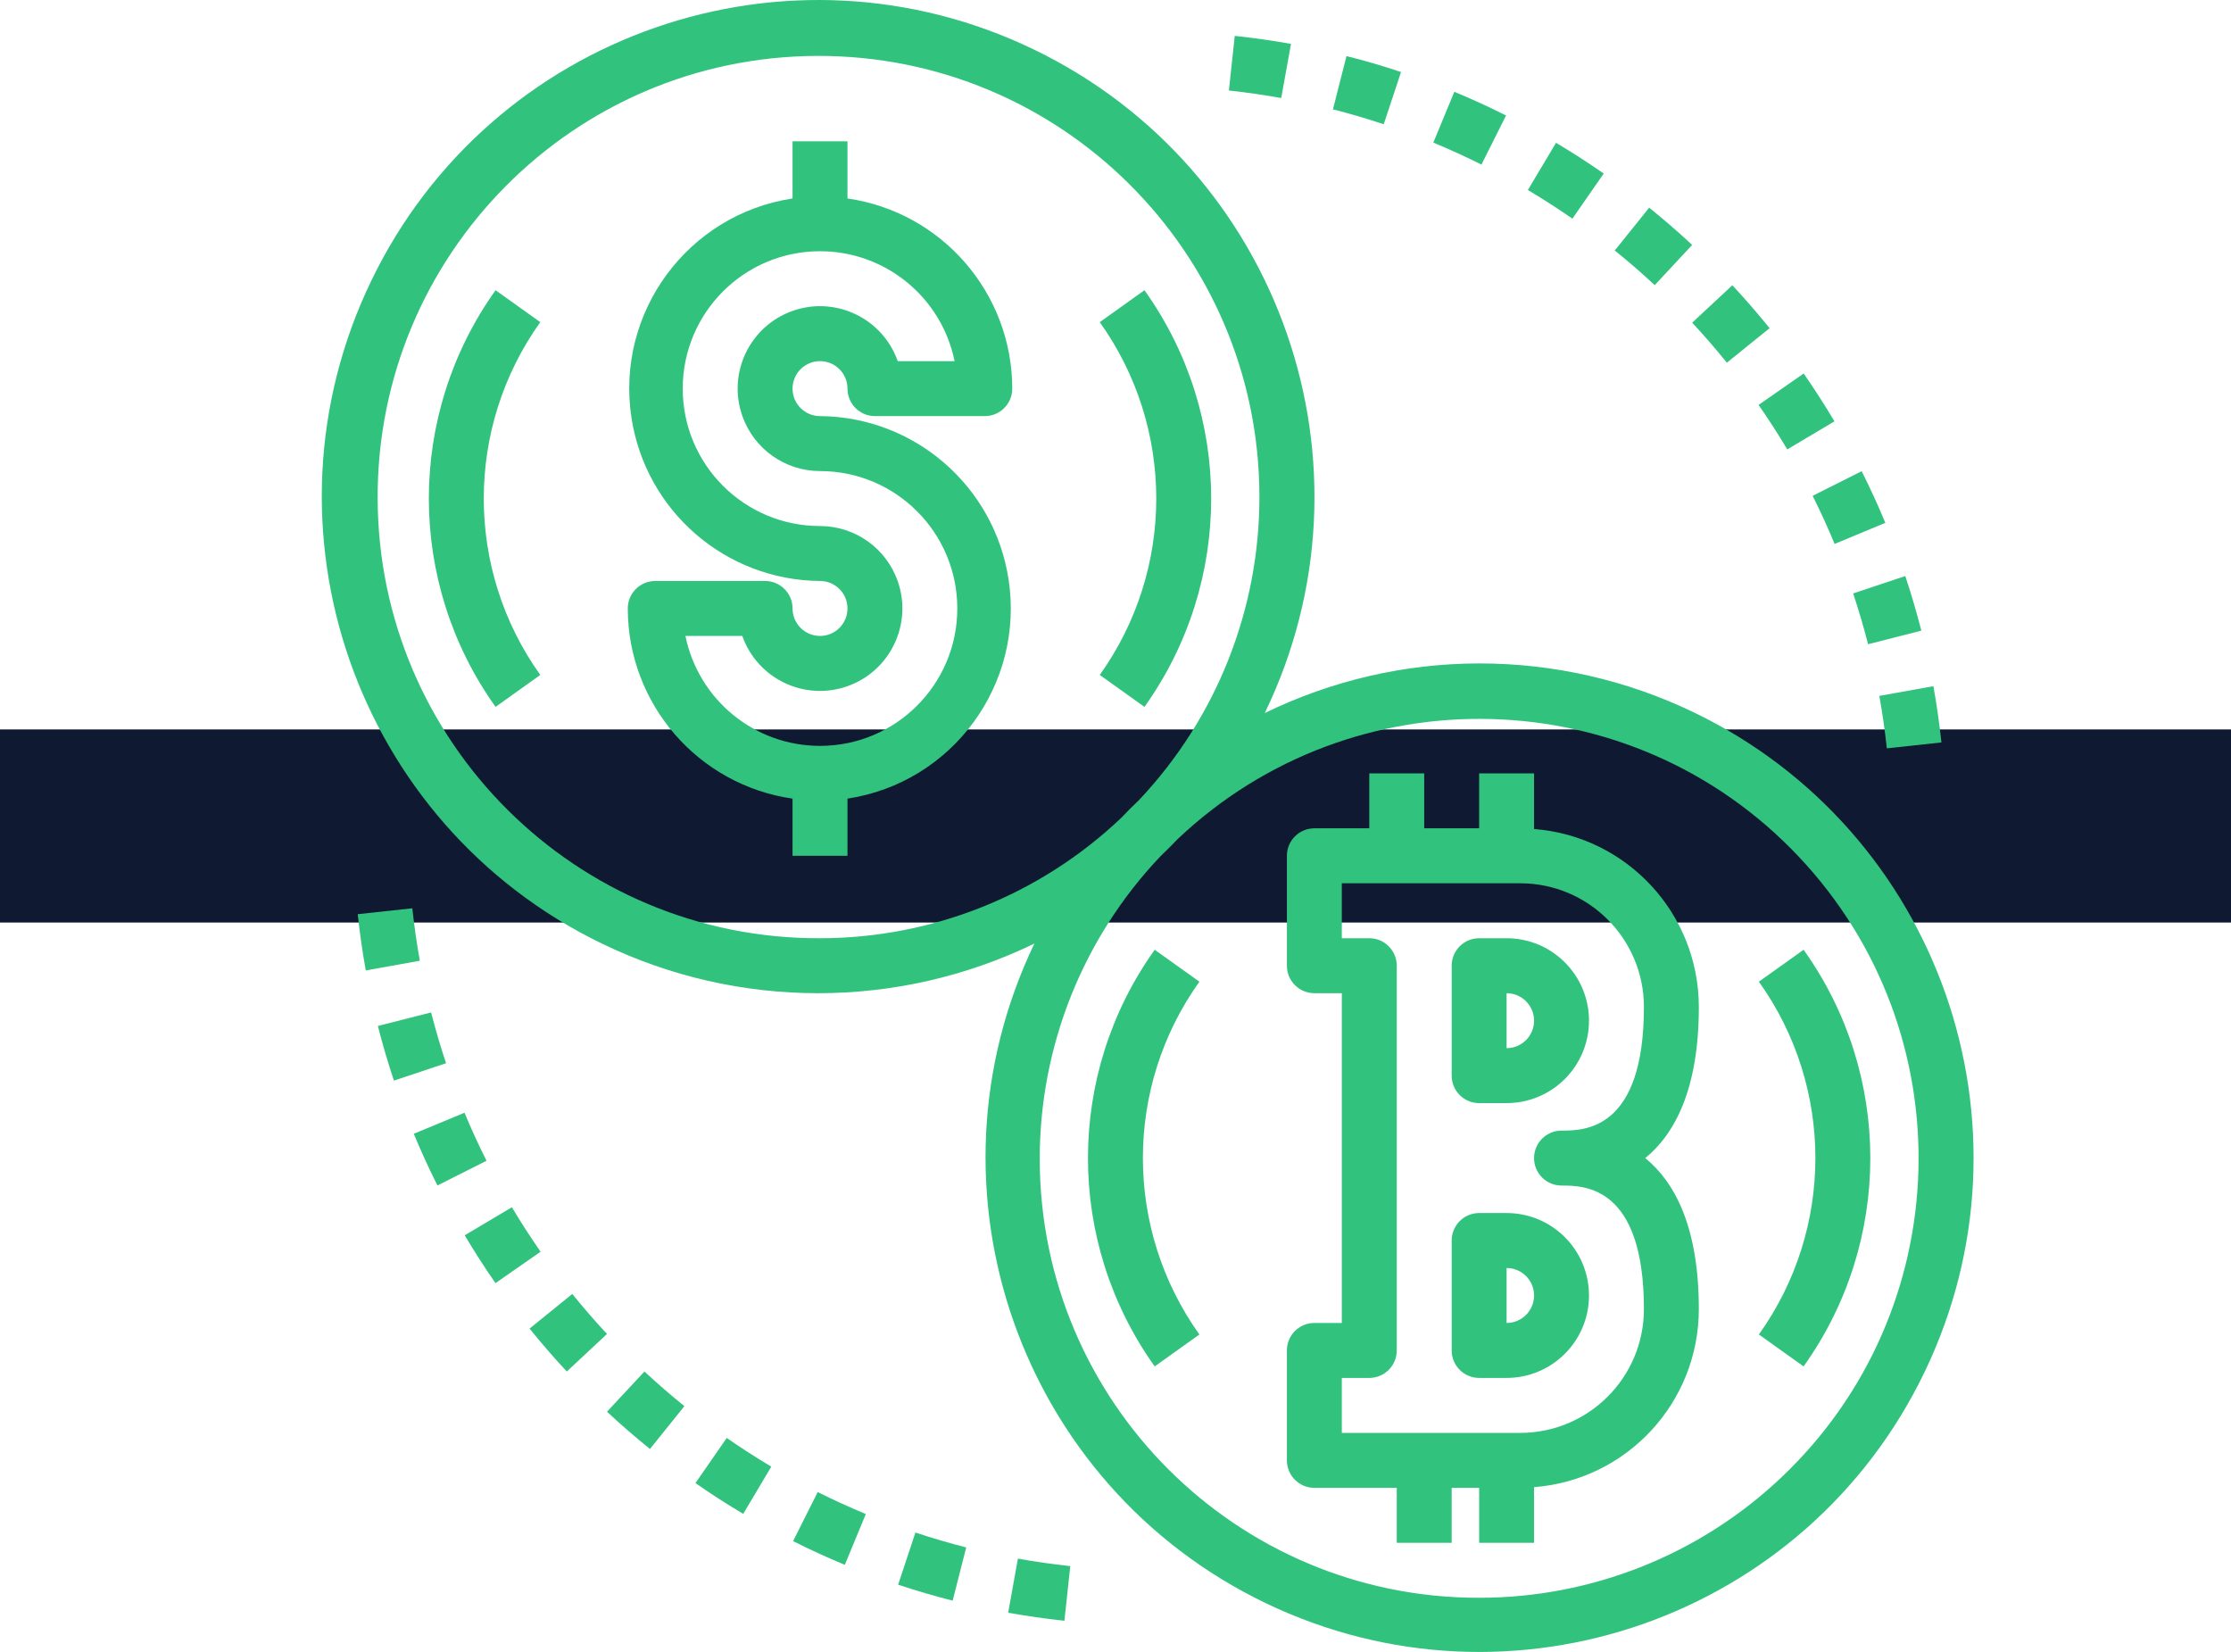
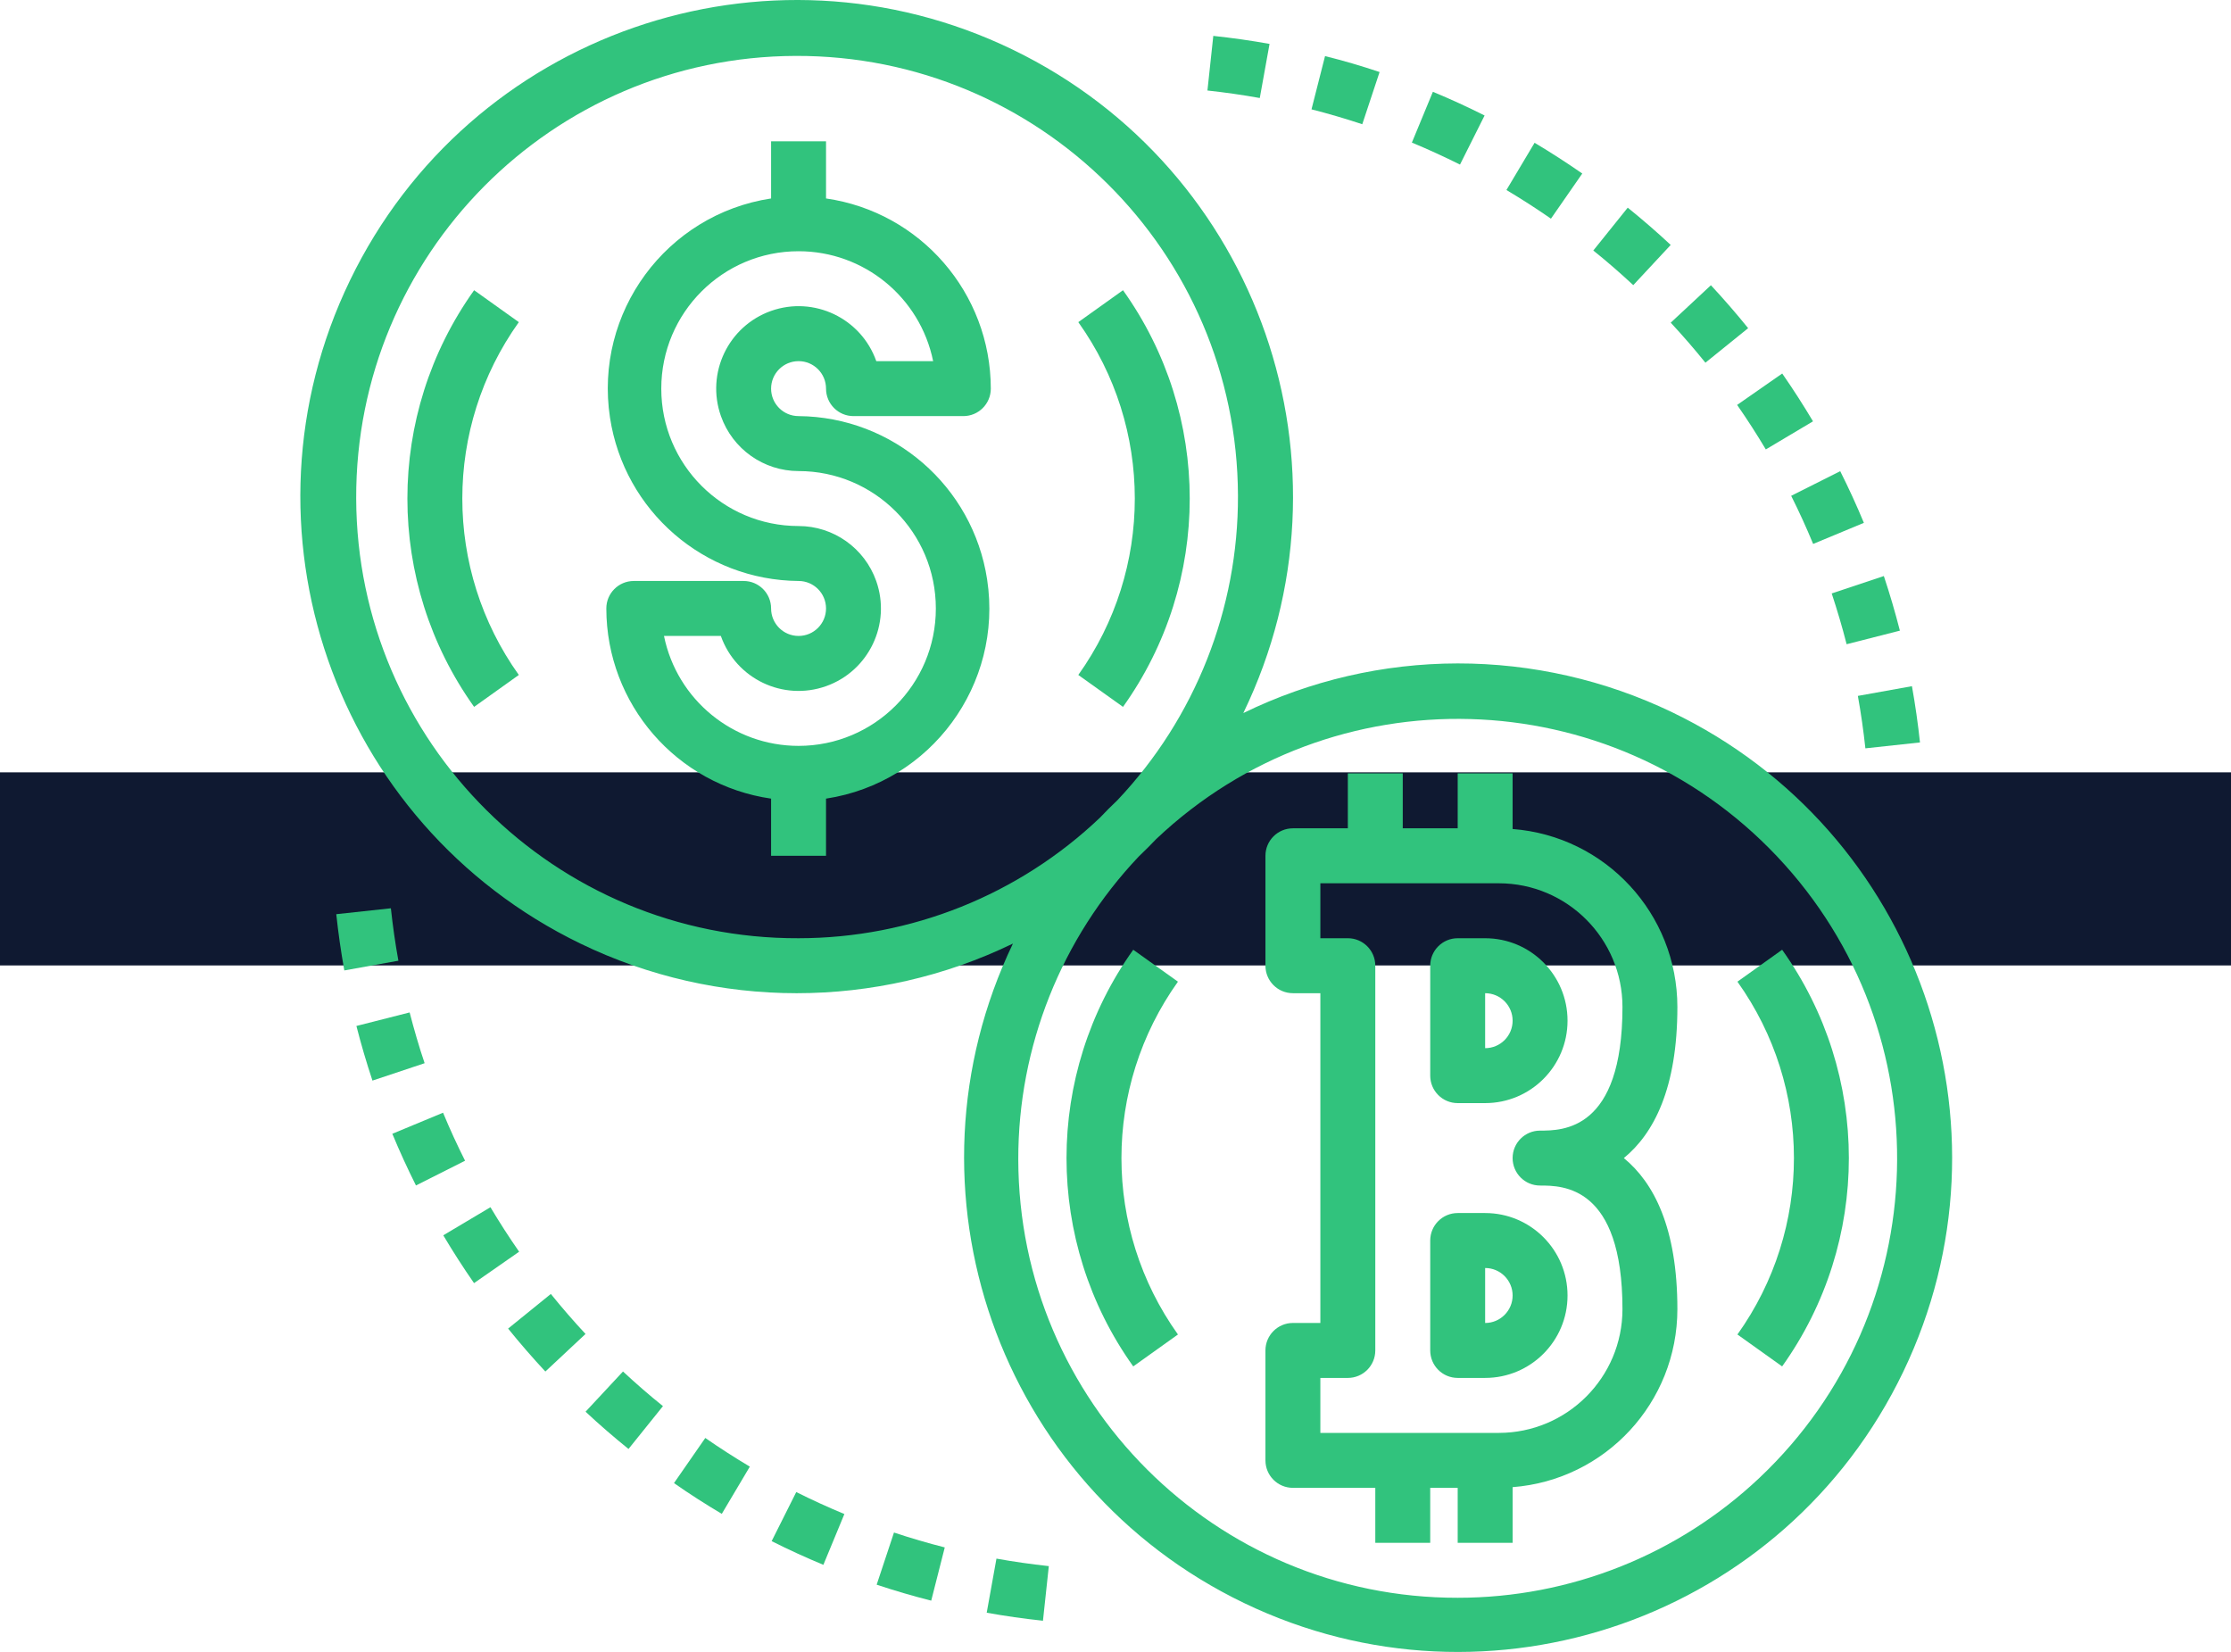
<svg xmlns="http://www.w3.org/2000/svg" width="104" height="77" viewBox="0 0 104 77" fill="none">
-   <rect width="104" height="9" transform="translate(0 34)" fill="url(#paint0_linear)" />
-   <path d="M2.56 1.5636e-06H1.28C0.573 1.5636e-06 1.56278e-06 0.574 1.56278e-06 1.281V6.404C1.56278e-06 7.112 0.573 7.685 1.28 7.685H2.56C4.682 7.685 6.401 5.965 6.401 3.843C6.401 1.72 4.682 1.5636e-06 2.56 1.5636e-06ZM2.56 5.124V2.562C3.267 2.562 3.841 3.135 3.841 3.843C3.841 4.55 3.267 5.124 2.56 5.124Z" transform="translate(67.6711 43.7323)" fill="#31C37D" />
-   <path d="M2.56 1.5636e-06H1.28C0.573 1.5636e-06 1.56278e-06 0.574 1.56278e-06 1.281V6.404C1.56278e-06 7.112 0.573 7.685 1.28 7.685H2.56C4.682 7.685 6.401 5.965 6.401 3.843C6.401 1.72 4.682 1.5636e-06 2.56 1.5636e-06ZM2.56 5.124V2.562C3.267 2.562 3.841 3.135 3.841 3.843C3.841 4.55 3.267 5.124 2.56 5.124Z" transform="translate(67.6711 56.5413)" fill="#31C37D" />
-   <path d="M16.707 17.933C18.101 16.79 19.203 14.687 19.203 10.888C19.2 6.541 15.854 2.928 11.522 2.594V-8.79524e-07H8.962V2.562H6.401V-8.79524e-07H3.841V2.562H1.28C0.573 2.562 1.56278e-06 3.135 1.56278e-06 3.843V8.966C1.56278e-06 9.674 0.573 10.247 1.28 10.247H2.56V25.618H1.28C0.573 25.618 1.56278e-06 26.192 1.56278e-06 26.899V32.023C1.56278e-06 32.73 0.573 33.303 1.28 33.303H5.121V35.865H7.681V33.303H8.962V35.865H11.522V33.271C15.854 32.937 19.2 29.325 19.203 24.977C19.203 21.178 18.101 19.075 16.707 17.933ZM12.802 19.213C13.852 19.213 16.643 19.213 16.643 24.977C16.64 28.16 14.062 30.738 10.882 30.742H2.56V28.18H3.841C4.548 28.18 5.121 27.606 5.121 26.899V8.966C5.121 8.259 4.548 7.685 3.841 7.685H2.56V5.124H10.882C14.062 5.127 16.64 7.706 16.643 10.888C16.643 16.652 13.852 16.652 12.802 16.652C12.095 16.652 11.522 17.225 11.522 17.933C11.522 18.64 12.095 19.213 12.802 19.213Z" transform="translate(59.9897 36.0469)" fill="#31C37D" />
-   <path d="M63.944 33.197C60.826 31.698 57.411 30.92 53.951 30.923C50.488 30.927 47.071 31.718 43.958 33.237C49.526 21.732 44.718 7.89 33.219 2.319C21.721 -3.252 7.886 1.559 2.318 13.063C-3.25 24.568 1.558 38.41 13.056 43.981C19.424 47.066 26.852 47.066 33.219 43.981C27.711 55.448 32.537 69.211 43.998 74.722C55.459 80.232 69.215 75.404 74.723 63.937C80.231 52.471 75.405 38.707 63.944 33.197ZM23.226 43.732C11.875 43.771 2.642 34.595 2.604 23.238C2.566 11.881 11.737 2.644 23.088 2.606C34.439 2.567 43.671 11.743 43.709 23.1C43.727 28.378 41.715 33.462 38.091 37.297C37.812 37.561 37.541 37.832 37.278 38.111C33.488 41.718 28.457 43.731 23.226 43.732ZM68.028 68.875C64.224 72.474 59.187 74.477 53.951 74.474C42.655 74.49 33.484 65.341 33.468 54.038C33.461 48.785 35.472 43.731 39.087 39.92C39.364 39.657 39.635 39.385 39.9 39.107C48.115 31.335 61.073 31.699 68.84 39.919C76.608 48.14 76.244 61.104 68.028 68.875Z" transform="translate(15)" fill="#31C37D" />
-   <path d="M8.962 12.809C8.255 12.809 7.681 12.236 7.681 11.528C7.681 10.821 8.255 10.247 8.962 10.247C9.669 10.247 10.242 10.821 10.242 11.528C10.242 12.236 10.815 12.809 11.522 12.809H16.643C17.35 12.809 17.923 12.236 17.923 11.528C17.918 7.075 14.647 3.3 10.242 2.664V-2.68743e-07H7.681V2.664C2.789 3.41 -0.574 7.983 0.171 12.878C0.834 17.233 4.56 20.46 8.962 20.494C9.669 20.494 10.242 21.068 10.242 21.775C10.242 22.483 9.669 23.056 8.962 23.056C8.255 23.056 7.681 22.483 7.681 21.775C7.681 21.068 7.108 20.494 6.401 20.494H1.28C0.573 20.494 3.41859e-07 21.068 3.41859e-07 21.775C0.005 26.229 3.276 30.003 7.681 30.639V33.303H10.242V30.639C15.135 29.894 18.497 25.32 17.752 20.425C17.089 16.071 13.364 12.843 8.962 12.809ZM8.959 28.18C5.918 28.179 3.297 26.038 2.688 23.056H5.339C6.046 25.057 8.24 26.106 10.24 25.398C12.239 24.691 13.288 22.495 12.581 20.494C12.038 18.96 10.588 17.933 8.961 17.933C5.426 17.932 2.561 15.064 2.562 11.527C2.562 7.99 5.429 5.123 8.964 5.124C12.005 5.124 14.626 7.266 15.235 10.247H12.585C11.877 8.246 9.683 7.198 7.683 7.905C5.683 8.613 4.635 10.808 5.343 12.809C5.885 14.344 7.335 15.37 8.962 15.371C12.497 15.372 15.362 18.239 15.361 21.777C15.361 25.314 12.494 28.181 8.959 28.18Z" transform="translate(29.2642 6.58618)" fill="#31C37D" />
-   <path d="M2.084 -7.81799e-08L1.75813e-07 1.488C3.512 6.407 3.512 13.014 1.75813e-07 17.933L2.084 19.421C6.231 13.612 6.231 5.809 2.084 -7.81799e-08Z" transform="translate(51.2661 13.5275)" fill="#31C37D" />
-   <path d="M5.194 1.488L3.11 -7.81799e-08C-1.037 5.809 -1.037 13.612 3.11 19.421L5.194 17.933C1.682 13.014 1.682 6.407 5.194 1.488Z" transform="translate(19.9912 13.5275)" fill="#31C37D" />
-   <path d="M2.084 -7.81799e-08L-2.26604e-06 1.488C3.512 6.407 3.512 13.014 -2.26604e-06 17.933L2.084 19.421C6.231 13.612 6.231 5.809 2.084 -7.81799e-08Z" transform="translate(81.9919 44.269)" fill="#31C37D" />
-   <path d="M5.194 1.488L3.11 -7.81799e-08C-1.037 5.809 -1.037 13.612 3.11 19.421L5.194 17.933C1.682 13.014 1.682 6.407 5.194 1.488Z" transform="translate(50.7168 44.269)" fill="#31C37D" />
-   <path d="M2.365 3.1272e-07L-3.41859e-08 0.982C0.338 1.797 0.709 2.607 1.102 3.391L3.391 2.238C3.025 1.511 2.678 0.757 2.365 3.1272e-07Z" transform="translate(19.2886 51.8647)" fill="#31C37D" />
-   <path d="M2.545 1.36815e-06L-4.51742e-08 0.275C0.093 1.153 0.22 2.034 0.375 2.897L2.896 2.444C2.75 1.64 2.633 0.818 2.545 1.36815e-06Z" transform="translate(16.6758 42.3362)" fill="#31C37D" />
-   <path d="M2.481 -2.3454e-06L-1.46511e-07 0.631C0.218 1.485 0.47 2.341 0.748 3.177L3.18 2.366C2.916 1.588 2.688 0.793 2.481 -2.3454e-06Z" transform="translate(17.6143 47.1908)" fill="#31C37D" />
-   <path d="M1.992 1.87632e-06L6.83718e-08 1.615C0.553 2.299 1.137 2.973 1.736 3.616L3.609 1.865C3.051 1.267 2.507 0.638 1.992 1.87632e-06Z" transform="translate(24.686 60.3123)" fill="#31C37D" />
-   <path d="M2.199 -7.42709e-07L-9.7674e-09 1.309C0.447 2.061 0.929 2.812 1.434 3.538L3.536 2.074C3.066 1.399 2.617 0.701 2.199 -7.42709e-07Z" transform="translate(21.6636 56.2698)" fill="#31C37D" />
-   <path d="M1.459 -1.5636e-06L1.95348e-08 2.103C0.731 2.616 1.48 3.093 2.228 3.537L3.535 1.336C2.84 0.921 2.141 0.473 1.459 -1.5636e-06Z" transform="translate(32.4187 67.0255)" fill="#31C37D" />
-   <path d="M1.745 7.81799e-08L-3.22324e-07 1.874C0.64 2.475 1.319 3.059 2.002 3.611L3.608 1.614C2.968 1.102 2.345 0.558 1.745 7.81799e-08Z" transform="translate(28.2964 63.927)" fill="#31C37D" />
-   <path d="M1.147 1.40724e-06L-2.93022e-07 2.288C0.786 2.683 1.598 3.056 2.411 3.392L3.39 1.025C2.633 0.711 1.878 0.365 1.147 1.40724e-06Z" transform="translate(36.9712 69.5463)" fill="#31C37D" />
-   <path d="M0.807 8.59979e-07L-1.05488e-06 2.431C0.836 2.709 1.691 2.96 2.543 3.175L3.174 0.694C2.381 0.492 1.585 0.259 0.807 8.59979e-07Z" transform="translate(41.8667 71.4331)" fill="#31C37D" />
-   <path d="M0.454 -2.3454e-06L-1.09395e-06 2.522C0.854 2.676 1.736 2.801 2.622 2.896L2.895 0.35C2.069 0.26 1.247 0.143 0.454 -2.3454e-06Z" transform="translate(46.9966 72.6487)" fill="#31C37D" />
-   <path d="M2.521 4.2999e-07L4.68835e-07 0.453C0.146 1.258 0.262 2.079 0.351 2.897L2.896 2.622C2.802 1.745 2.676 0.863 2.521 4.2999e-07Z" transform="translate(87.6057 31.9839)" fill="#31C37D" />
-   <path d="M1.312 2.14995e-07L-1.36744e-06 2.201C0.695 2.616 1.394 3.064 2.075 3.537L3.535 1.433C2.804 0.925 2.055 0.443 1.312 2.14995e-07Z" transform="translate(71.2239 6.6554)" fill="#31C37D" />
-   <path d="M0.979 -1.14827e-07L-2.38325e-06 2.367C0.757 2.681 1.512 3.027 2.243 3.392L3.39 1.104C2.604 0.708 1.792 0.336 0.979 -1.14827e-07Z" transform="translate(66.8159 4.2793)" fill="#31C37D" />
-   <path d="M0.273 -7.20721e-08L2.1879e-06 2.546C0.826 2.636 1.648 2.753 2.44 2.896L2.895 0.374C2.041 0.22 1.159 0.095 0.273 -7.20721e-08Z" transform="translate(57.2859 1.67273)" fill="#31C37D" />
-   <path d="M0.631 -1.46587e-07L-8.20462e-07 2.481C0.792 2.683 1.589 2.917 2.367 3.175L3.174 0.742C2.334 0.46 1.483 0.209 0.631 -1.46587e-07Z" transform="translate(62.1367 2.61548)" fill="#31C37D" />
-   <path d="M1.605 2.93175e-07L1.21116e-06 1.997C0.64 2.509 1.262 3.052 1.863 3.611L3.608 1.737C2.962 1.134 2.289 0.552 1.605 2.93175e-07Z" transform="translate(75.2732 9.67957)" fill="#31C37D" />
-   <path d="M2.102 9.77249e-08L5.86044e-07 1.464C0.47 2.139 0.919 2.837 1.337 3.538L3.537 2.229C3.089 1.477 2.607 0.726 2.102 9.77249e-08Z" transform="translate(81.9778 17.4098)" fill="#31C37D" />
-   <path d="M2.286 1.19224e-06L-1.32837e-06 1.148C0.366 1.879 0.712 2.634 1.024 3.391L3.389 2.408C3.051 1.593 2.68 0.784 2.286 1.19224e-06Z" transform="translate(84.4973 21.9622)" fill="#31C37D" />
-   <path d="M1.873 2.3454e-07L1.52371e-06 1.745C0.558 2.343 1.102 2.972 1.617 3.61L3.609 2.001C3.056 1.317 2.472 0.643 1.873 2.3454e-07Z" transform="translate(78.8823 13.2955)" fill="#31C37D" />
-   <path d="M2.43 1.1727e-06L8.98601e-07 0.811C0.256 1.588 0.493 2.384 0.695 3.178L3.178 2.545C2.96 1.692 2.708 0.835 2.43 1.1727e-06Z" transform="translate(86.387 26.8501)" fill="#31C37D" />
+   <rect width="104" height="9" transform="translate(0 36)" fill="url(#paint0_linear)" />
+   <path d="M2.56 1.5636e-06H1.28C0.573 1.5636e-06 1.56278e-06 0.574 1.56278e-06 1.281V6.404C1.56278e-06 7.112 0.573 7.685 1.28 7.685H2.56C4.682 7.685 6.401 5.965 6.401 3.843C6.401 1.72 4.682 1.5636e-06 2.56 1.5636e-06ZM2.56 5.124V2.562C3.267 2.562 3.841 3.135 3.841 3.843C3.841 4.55 3.267 5.124 2.56 5.124Z" transform="translate(66.6711 43.7323)" fill="#31C37D" />
+   <path d="M2.56 1.5636e-06H1.28C0.573 1.5636e-06 1.56278e-06 0.574 1.56278e-06 1.281V6.404C1.56278e-06 7.112 0.573 7.685 1.28 7.685H2.56C4.682 7.685 6.401 5.965 6.401 3.843C6.401 1.72 4.682 1.5636e-06 2.56 1.5636e-06ZM2.56 5.124V2.562C3.267 2.562 3.841 3.135 3.841 3.843C3.841 4.55 3.267 5.124 2.56 5.124Z" transform="translate(66.6711 56.5413)" fill="#31C37D" />
+   <path d="M16.707 17.933C18.101 16.79 19.203 14.687 19.203 10.888C19.2 6.541 15.854 2.928 11.522 2.594V-8.79524e-07H8.962V2.562H6.401V-8.79524e-07H3.841V2.562H1.28C0.573 2.562 1.56278e-06 3.135 1.56278e-06 3.843V8.966C1.56278e-06 9.674 0.573 10.247 1.28 10.247H2.56V25.618H1.28C0.573 25.618 1.56278e-06 26.192 1.56278e-06 26.899V32.023C1.56278e-06 32.73 0.573 33.303 1.28 33.303H5.121V35.865H7.681V33.303H8.962V35.865H11.522V33.271C15.854 32.937 19.2 29.325 19.203 24.977C19.203 21.178 18.101 19.075 16.707 17.933ZM12.802 19.213C13.852 19.213 16.643 19.213 16.643 24.977C16.64 28.16 14.062 30.738 10.882 30.742H2.56V28.18H3.841C4.548 28.18 5.121 27.606 5.121 26.899V8.966C5.121 8.259 4.548 7.685 3.841 7.685H2.56V5.124H10.882C14.062 5.127 16.64 7.706 16.643 10.888C16.643 16.652 13.852 16.652 12.802 16.652C12.095 16.652 11.522 17.225 11.522 17.933C11.522 18.64 12.095 19.213 12.802 19.213Z" transform="translate(58.9897 36.0469)" fill="#31C37D" />
+   <path d="M63.944 33.197C60.826 31.698 57.411 30.92 53.951 30.923C50.488 30.927 47.071 31.718 43.958 33.237C49.526 21.732 44.718 7.89 33.219 2.319C21.721 -3.252 7.886 1.559 2.318 13.063C-3.25 24.568 1.558 38.41 13.056 43.981C19.424 47.066 26.852 47.066 33.219 43.981C27.711 55.448 32.537 69.211 43.998 74.722C55.459 80.232 69.215 75.404 74.723 63.937C80.231 52.471 75.405 38.707 63.944 33.197ZM23.226 43.732C11.875 43.771 2.642 34.595 2.604 23.238C2.566 11.881 11.737 2.644 23.088 2.606C34.439 2.567 43.671 11.743 43.709 23.1C43.727 28.378 41.715 33.462 38.091 37.297C37.812 37.561 37.541 37.832 37.278 38.111C33.488 41.718 28.457 43.731 23.226 43.732ZM68.028 68.875C64.224 72.474 59.187 74.477 53.951 74.474C42.655 74.49 33.484 65.341 33.468 54.038C33.461 48.785 35.472 43.731 39.087 39.92C39.364 39.657 39.635 39.385 39.9 39.107C48.115 31.335 61.073 31.699 68.84 39.919C76.608 48.14 76.244 61.104 68.028 68.875Z" transform="translate(14)" fill="#31C37D" />
+   <path d="M8.962 12.809C8.255 12.809 7.681 12.236 7.681 11.528C7.681 10.821 8.255 10.247 8.962 10.247C9.669 10.247 10.242 10.821 10.242 11.528C10.242 12.236 10.815 12.809 11.522 12.809H16.643C17.35 12.809 17.923 12.236 17.923 11.528C17.918 7.075 14.647 3.3 10.242 2.664V-2.68743e-07H7.681V2.664C2.789 3.41 -0.574 7.983 0.171 12.878C0.834 17.233 4.56 20.46 8.962 20.494C9.669 20.494 10.242 21.068 10.242 21.775C10.242 22.483 9.669 23.056 8.962 23.056C8.255 23.056 7.681 22.483 7.681 21.775C7.681 21.068 7.108 20.494 6.401 20.494H1.28C0.573 20.494 3.41859e-07 21.068 3.41859e-07 21.775C0.005 26.229 3.276 30.003 7.681 30.639V33.303H10.242V30.639C15.135 29.894 18.497 25.32 17.752 20.425C17.089 16.071 13.364 12.843 8.962 12.809ZM8.959 28.18C5.918 28.179 3.297 26.038 2.688 23.056H5.339C6.046 25.057 8.24 26.106 10.24 25.398C12.239 24.691 13.288 22.495 12.581 20.494C12.038 18.96 10.588 17.933 8.961 17.933C5.426 17.932 2.561 15.064 2.562 11.527C2.562 7.99 5.429 5.123 8.964 5.124C12.005 5.124 14.626 7.266 15.235 10.247H12.585C11.877 8.246 9.683 7.198 7.683 7.905C5.683 8.613 4.635 10.808 5.343 12.809C5.885 14.344 7.335 15.37 8.962 15.371C12.497 15.372 15.362 18.239 15.361 21.777C15.361 25.314 12.494 28.181 8.959 28.18Z" transform="translate(28.2642 6.58618)" fill="#31C37D" />
+   <path d="M2.084 -7.81799e-08L1.75813e-07 1.488C3.512 6.407 3.512 13.014 1.75813e-07 17.933L2.084 19.421C6.231 13.612 6.231 5.809 2.084 -7.81799e-08Z" transform="translate(50.2661 13.5275)" fill="#31C37D" />
+   <path d="M5.194 1.488L3.11 -7.81799e-08C-1.037 5.809 -1.037 13.612 3.11 19.421L5.194 17.933C1.682 13.014 1.682 6.407 5.194 1.488Z" transform="translate(18.9912 13.5275)" fill="#31C37D" />
+   <path d="M2.084 -7.81799e-08L-2.26604e-06 1.488C3.512 6.407 3.512 13.014 -2.26604e-06 17.933L2.084 19.421C6.231 13.612 6.231 5.809 2.084 -7.81799e-08Z" transform="translate(80.9919 44.269)" fill="#31C37D" />
+   <path d="M5.194 1.488L3.11 -7.81799e-08C-1.037 5.809 -1.037 13.612 3.11 19.421L5.194 17.933C1.682 13.014 1.682 6.407 5.194 1.488Z" transform="translate(49.7168 44.269)" fill="#31C37D" />
+   <path d="M2.365 3.1272e-07L-3.41859e-08 0.982C0.338 1.797 0.709 2.607 1.102 3.391L3.391 2.238C3.025 1.511 2.678 0.757 2.365 3.1272e-07Z" transform="translate(18.2886 51.8647)" fill="#31C37D" />
+   <path d="M2.545 1.36815e-06L-4.51742e-08 0.275C0.093 1.153 0.22 2.034 0.375 2.897L2.896 2.444C2.75 1.64 2.633 0.818 2.545 1.36815e-06Z" transform="translate(15.6758 42.3362)" fill="#31C37D" />
+   <path d="M2.481 -2.3454e-06L-1.46511e-07 0.631C0.218 1.485 0.47 2.341 0.748 3.177L3.18 2.366C2.916 1.588 2.688 0.793 2.481 -2.3454e-06Z" transform="translate(16.6143 47.1908)" fill="#31C37D" />
+   <path d="M1.992 1.87632e-06L6.83718e-08 1.615C0.553 2.299 1.137 2.973 1.736 3.616L3.609 1.865C3.051 1.267 2.507 0.638 1.992 1.87632e-06Z" transform="translate(23.686 60.3123)" fill="#31C37D" />
+   <path d="M2.199 -7.42709e-07L-9.7674e-09 1.309C0.447 2.061 0.929 2.812 1.434 3.538L3.536 2.074C3.066 1.399 2.617 0.701 2.199 -7.42709e-07Z" transform="translate(20.6636 56.2698)" fill="#31C37D" />
+   <path d="M1.459 -1.5636e-06L1.95348e-08 2.103C0.731 2.616 1.48 3.093 2.228 3.537L3.535 1.336C2.84 0.921 2.141 0.473 1.459 -1.5636e-06Z" transform="translate(31.4187 67.0255)" fill="#31C37D" />
+   <path d="M1.745 7.81799e-08L-3.22324e-07 1.874C0.64 2.475 1.319 3.059 2.002 3.611L3.608 1.614C2.968 1.102 2.345 0.558 1.745 7.81799e-08Z" transform="translate(27.2964 63.927)" fill="#31C37D" />
+   <path d="M1.147 1.40724e-06L-2.93022e-07 2.288C0.786 2.683 1.598 3.056 2.411 3.392L3.39 1.025C2.633 0.711 1.878 0.365 1.147 1.40724e-06Z" transform="translate(35.9712 69.5463)" fill="#31C37D" />
+   <path d="M0.807 8.59979e-07L-1.05488e-06 2.431C0.836 2.709 1.691 2.96 2.543 3.175L3.174 0.694C2.381 0.492 1.585 0.259 0.807 8.59979e-07Z" transform="translate(40.8667 71.4331)" fill="#31C37D" />
+   <path d="M0.454 -2.3454e-06L-1.09395e-06 2.522C0.854 2.676 1.736 2.801 2.622 2.896L2.895 0.35C2.069 0.26 1.247 0.143 0.454 -2.3454e-06Z" transform="translate(45.9966 72.6487)" fill="#31C37D" />
+   <path d="M2.521 4.2999e-07L4.68835e-07 0.453C0.146 1.258 0.262 2.079 0.351 2.897L2.896 2.622C2.802 1.745 2.676 0.863 2.521 4.2999e-07Z" transform="translate(86.6057 31.9839)" fill="#31C37D" />
+   <path d="M1.312 2.14995e-07L-1.36744e-06 2.201C0.695 2.616 1.394 3.064 2.075 3.537L3.535 1.433C2.804 0.925 2.055 0.443 1.312 2.14995e-07Z" transform="translate(70.2239 6.6554)" fill="#31C37D" />
+   <path d="M0.979 -1.14827e-07L-2.38325e-06 2.367C0.757 2.681 1.512 3.027 2.243 3.392L3.39 1.104C2.604 0.708 1.792 0.336 0.979 -1.14827e-07Z" transform="translate(65.8159 4.2793)" fill="#31C37D" />
+   <path d="M0.273 -7.20721e-08L2.1879e-06 2.546C0.826 2.636 1.648 2.753 2.44 2.896L2.895 0.374C2.041 0.22 1.159 0.095 0.273 -7.20721e-08Z" transform="translate(56.2859 1.67273)" fill="#31C37D" />
+   <path d="M0.631 -1.46587e-07L-8.20462e-07 2.481C0.792 2.683 1.589 2.917 2.367 3.175L3.174 0.742C2.334 0.46 1.483 0.209 0.631 -1.46587e-07Z" transform="translate(61.1367 2.61548)" fill="#31C37D" />
+   <path d="M1.605 2.93175e-07L1.21116e-06 1.997C0.64 2.509 1.262 3.052 1.863 3.611L3.608 1.737C2.962 1.134 2.289 0.552 1.605 2.93175e-07Z" transform="translate(74.2732 9.67957)" fill="#31C37D" />
+   <path d="M2.102 9.77249e-08L5.86044e-07 1.464C0.47 2.139 0.919 2.837 1.337 3.538L3.537 2.229C3.089 1.477 2.607 0.726 2.102 9.77249e-08Z" transform="translate(80.9778 17.4098)" fill="#31C37D" />
+   <path d="M2.286 1.19224e-06L-1.32837e-06 1.148C0.366 1.879 0.712 2.634 1.024 3.391L3.389 2.408C3.051 1.593 2.68 0.784 2.286 1.19224e-06Z" transform="translate(83.4973 21.9622)" fill="#31C37D" />
+   <path d="M1.873 2.3454e-07L1.52371e-06 1.745C0.558 2.343 1.102 2.972 1.617 3.61L3.609 2.001C3.056 1.317 2.472 0.643 1.873 2.3454e-07Z" transform="translate(77.8823 13.2955)" fill="#31C37D" />
+   <path d="M2.43 1.1727e-06L8.98601e-07 0.811C0.256 1.588 0.493 2.384 0.695 3.178L3.178 2.545C2.96 1.692 2.708 0.835 2.43 1.1727e-06Z" transform="translate(85.387 26.8501)" fill="#31C37D" />
  <defs>
    <linearGradient id="paint0_linear" x2="1" gradientUnits="userSpaceOnUse" gradientTransform="translate(104) scale(104 9) rotate(90)">
      <stop stop-color="#0F1931" />
      <stop offset="1" stop-color="#0F1931" />
    </linearGradient>
  </defs>
</svg>
